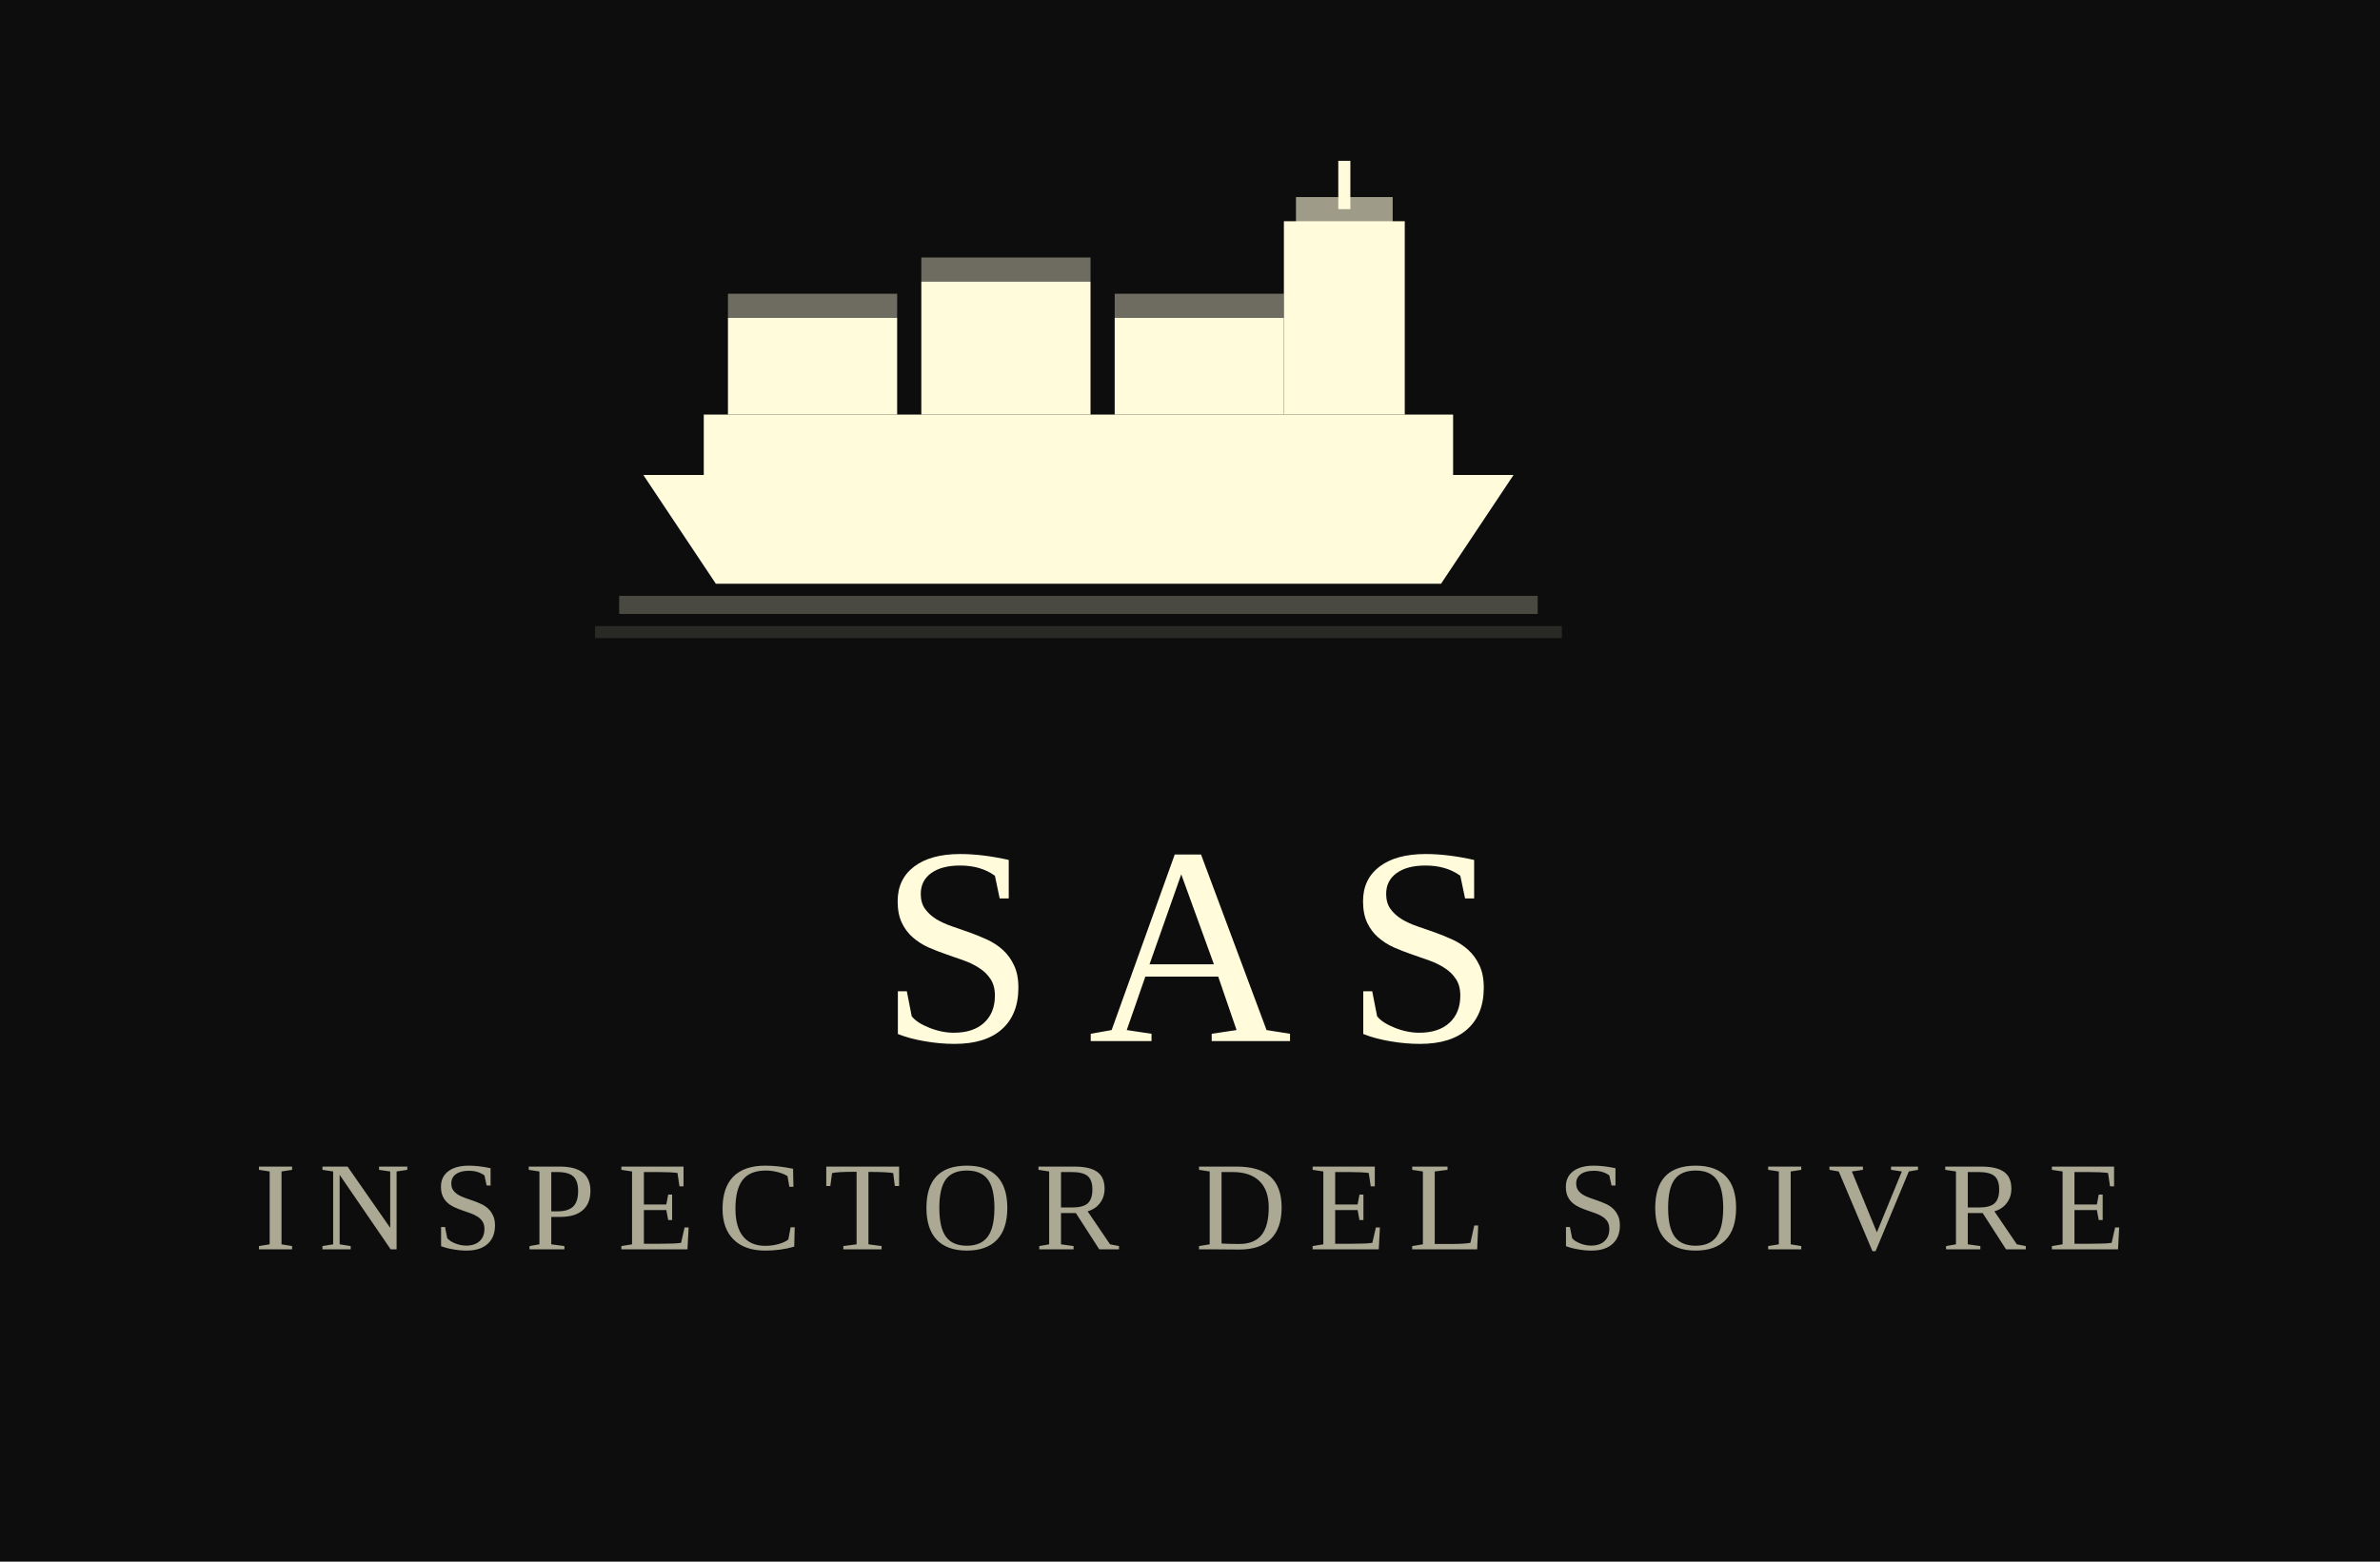
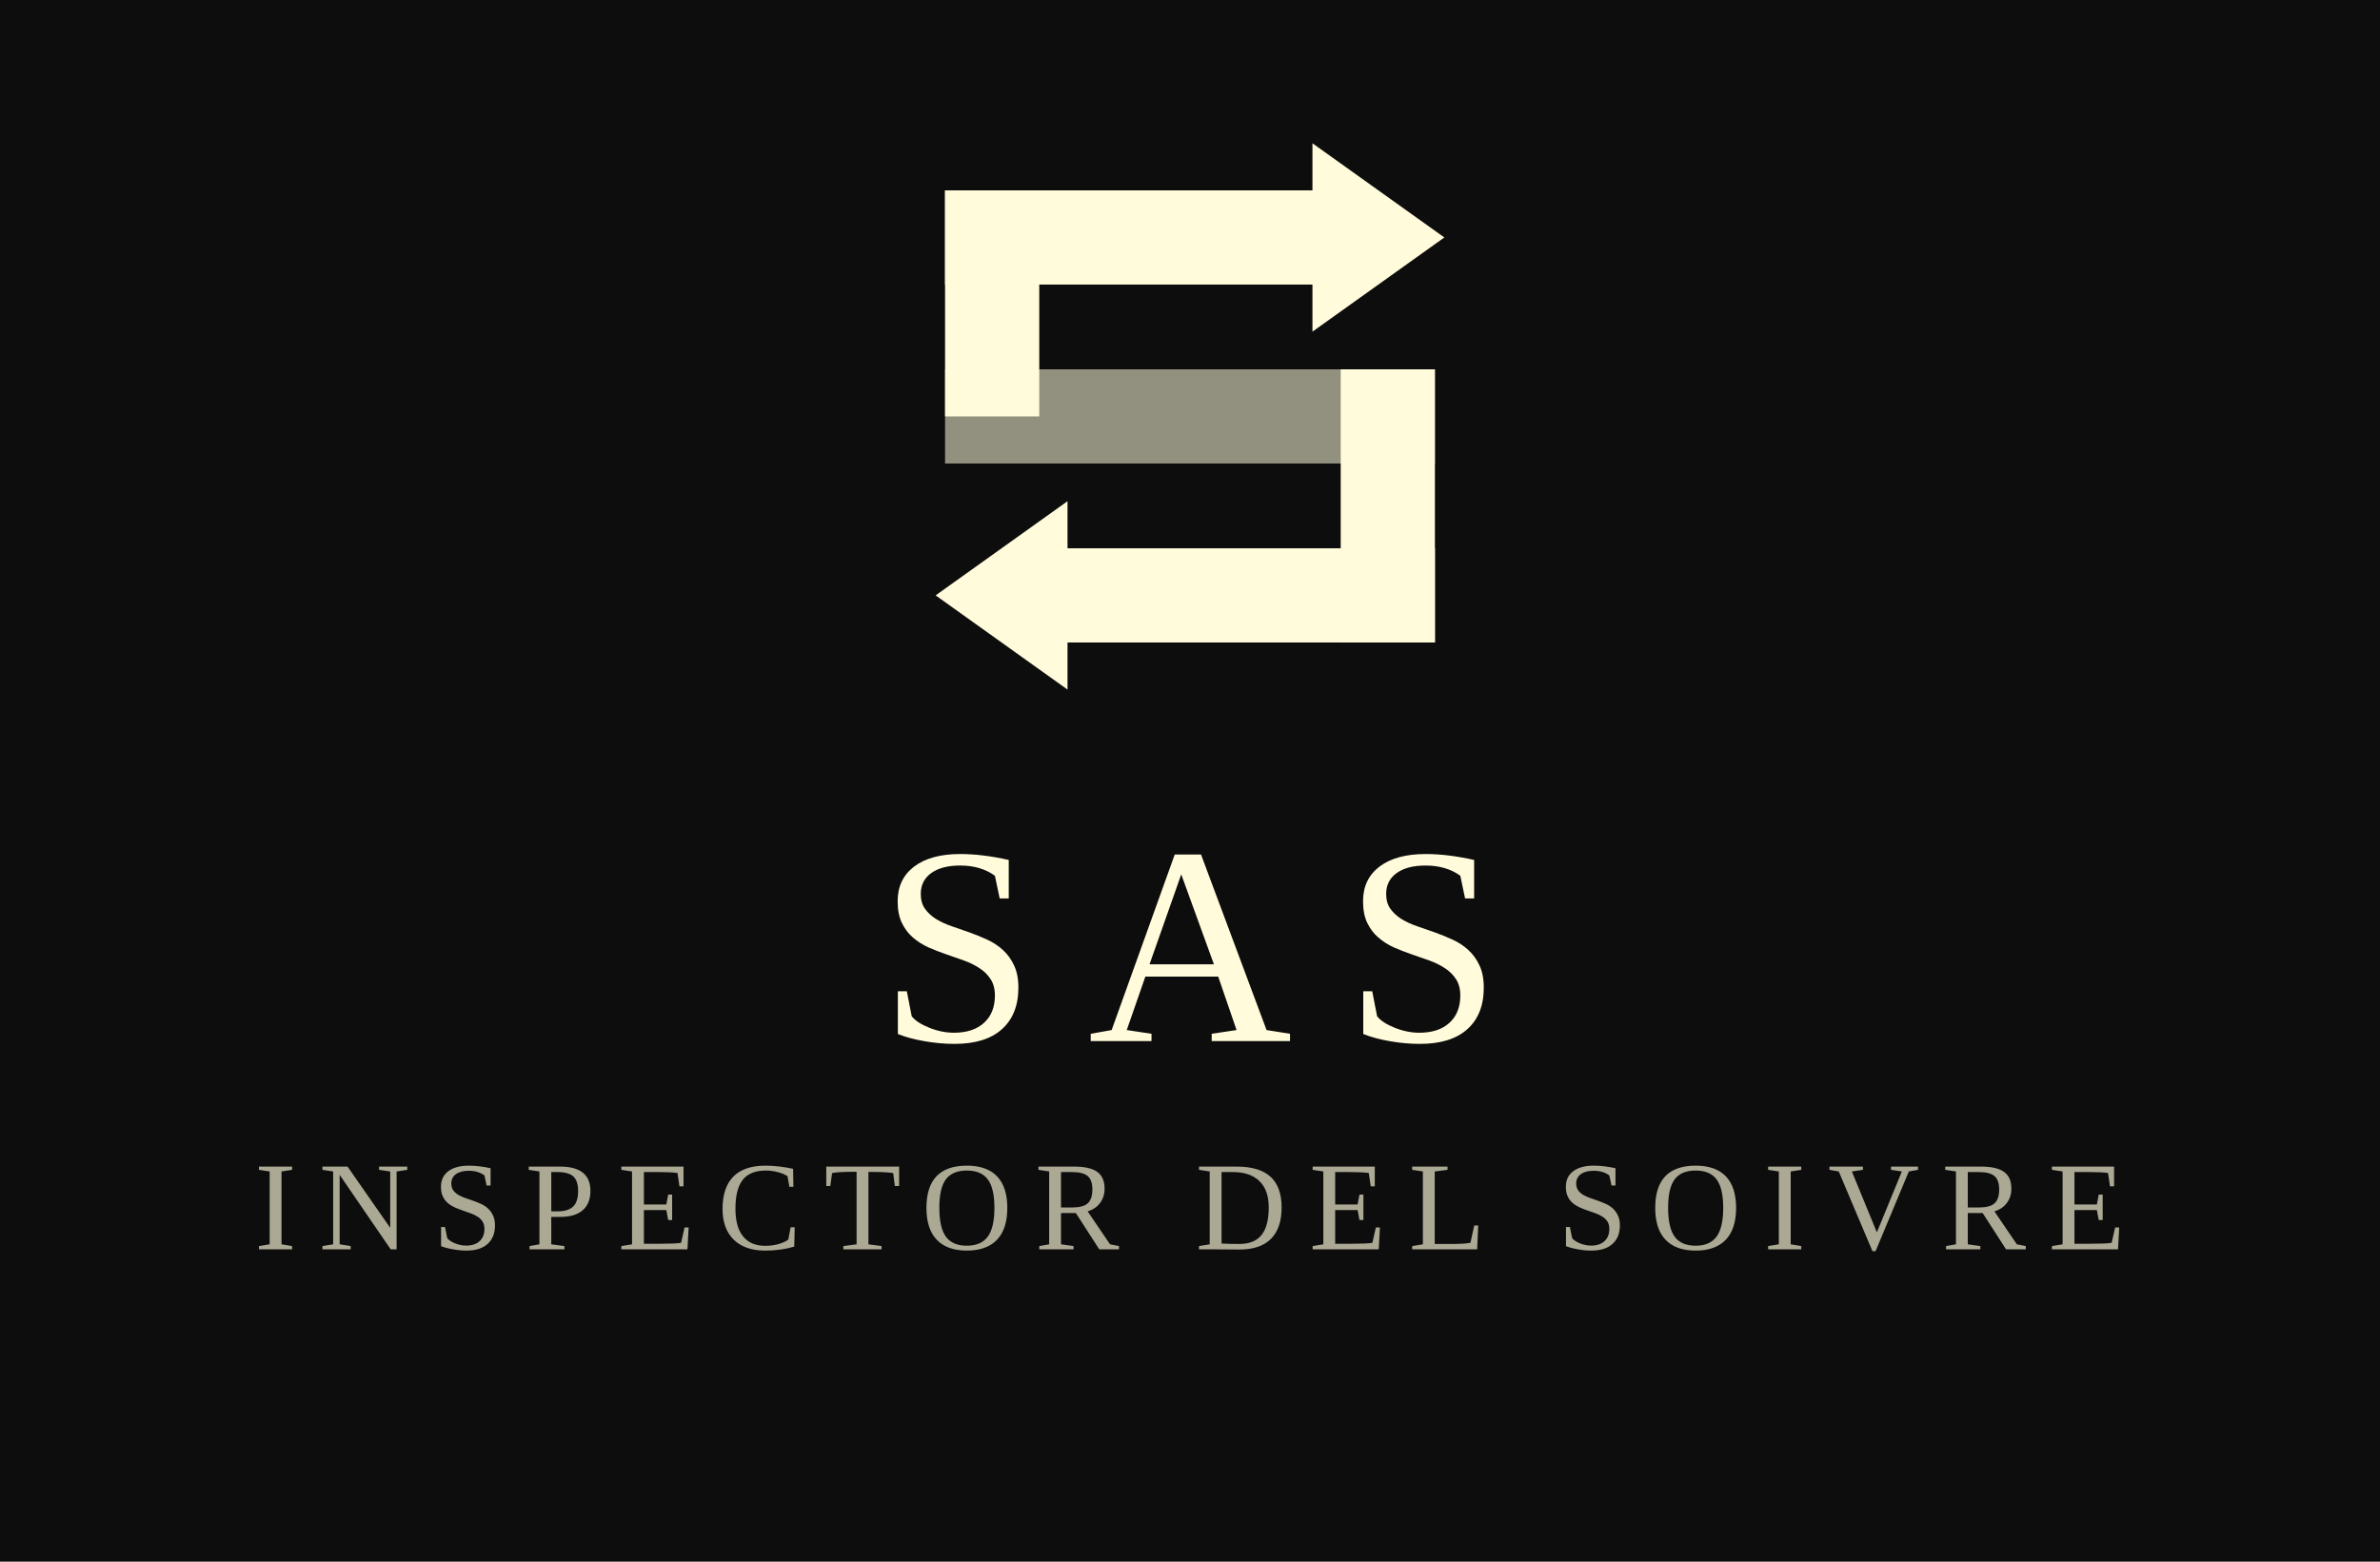
<svg xmlns="http://www.w3.org/2000/svg" width="320" height="210" viewBox="0 0 320 210">
-   <defs>
-     
-   </defs>
  <rect width="320" height="210" fill="#0d0d0d" />
-   <g fill="#FFFBDB" transform="translate(80, 20) scale(0.8125)">
-     <polygon points="8,54 152,54 140,72 20,72" />
-     <rect x="18" y="44" width="124" height="10" />
-     <rect x="22" y="28" width="28" height="16" />
-     <rect x="22" y="24" width="28" height="4" opacity="0.4" />
-     <rect x="54" y="22" width="28" height="22" />
-     <rect x="54" y="18" width="28" height="4" opacity="0.4" />
-     <rect x="86" y="28" width="28" height="16" />
-     <rect x="86" y="24" width="28" height="4" opacity="0.4" />
-     <rect x="114" y="12" width="20" height="32" />
-     <rect x="116" y="8" width="16" height="6" opacity="0.6" />
-     <rect x="123" y="2" width="2" height="8" />
-     <rect x="4" y="74" width="152" height="3" opacity="0.25" />
-     <rect x="0" y="79" width="160" height="2" opacity="0.12" />
+   <g transform="translate(122, 18) scale(0.6333)">
+     <rect x="8" y="12" width="80" height="20" fill="#FFFBDB" />
+     <polygon points="86,2 114,22 86,42" fill="#FFFBDB" />
+     <rect x="8" y="12" width="20" height="48" fill="#FFFBDB" />
+     <rect x="8" y="50" width="104" height="20" fill="#FFFBDB" opacity="0.55" />
+     <rect x="92" y="50" width="20" height="58" fill="#FFFBDB" />
+     <rect x="32" y="88" width="80" height="20" fill="#FFFBDB" />
+     <polygon points="34,78 6,98 34,118" fill="#FFFBDB" />
  </g>
  <text x="160" y="140" class="orb" font-size="38" letter-spacing="7" text-anchor="middle" fill="#FFFBDB">SAS</text>
  <text x="160" y="168" class="mono" font-size="17" letter-spacing="3" text-anchor="middle" fill="#FFFBDB" opacity="0.65">INSPECTOR DEL SOIVRE</text>
</svg>
